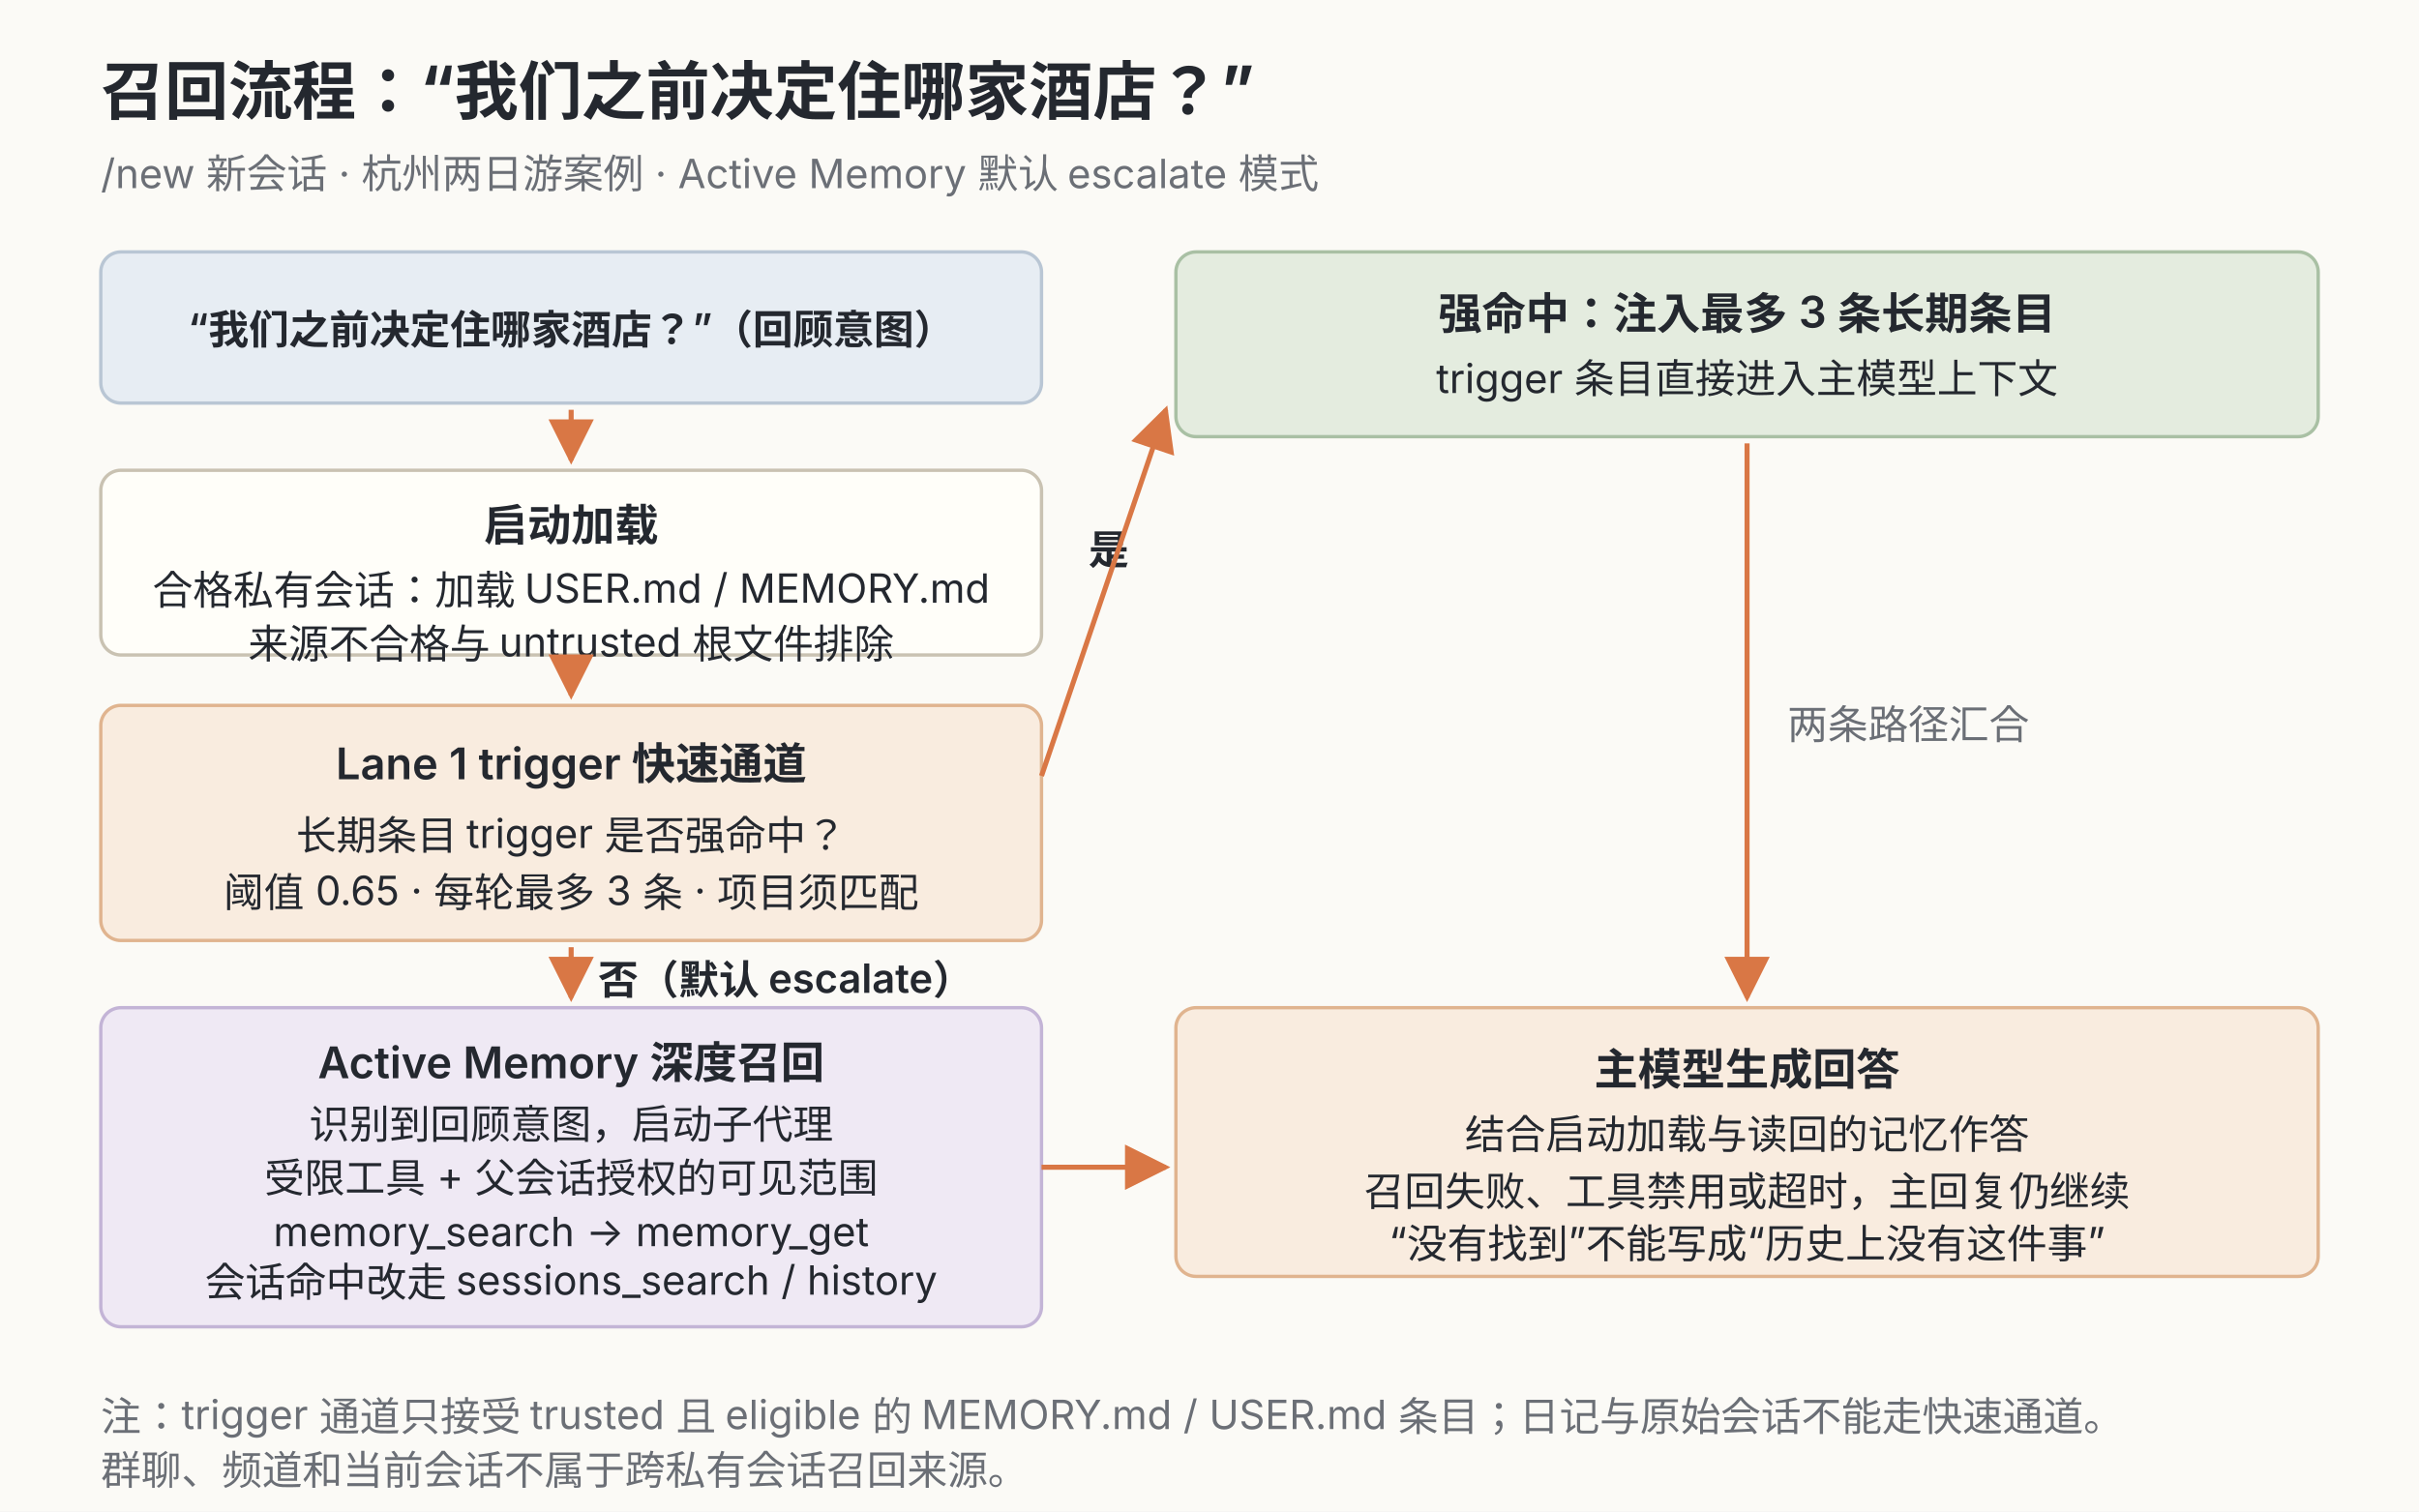
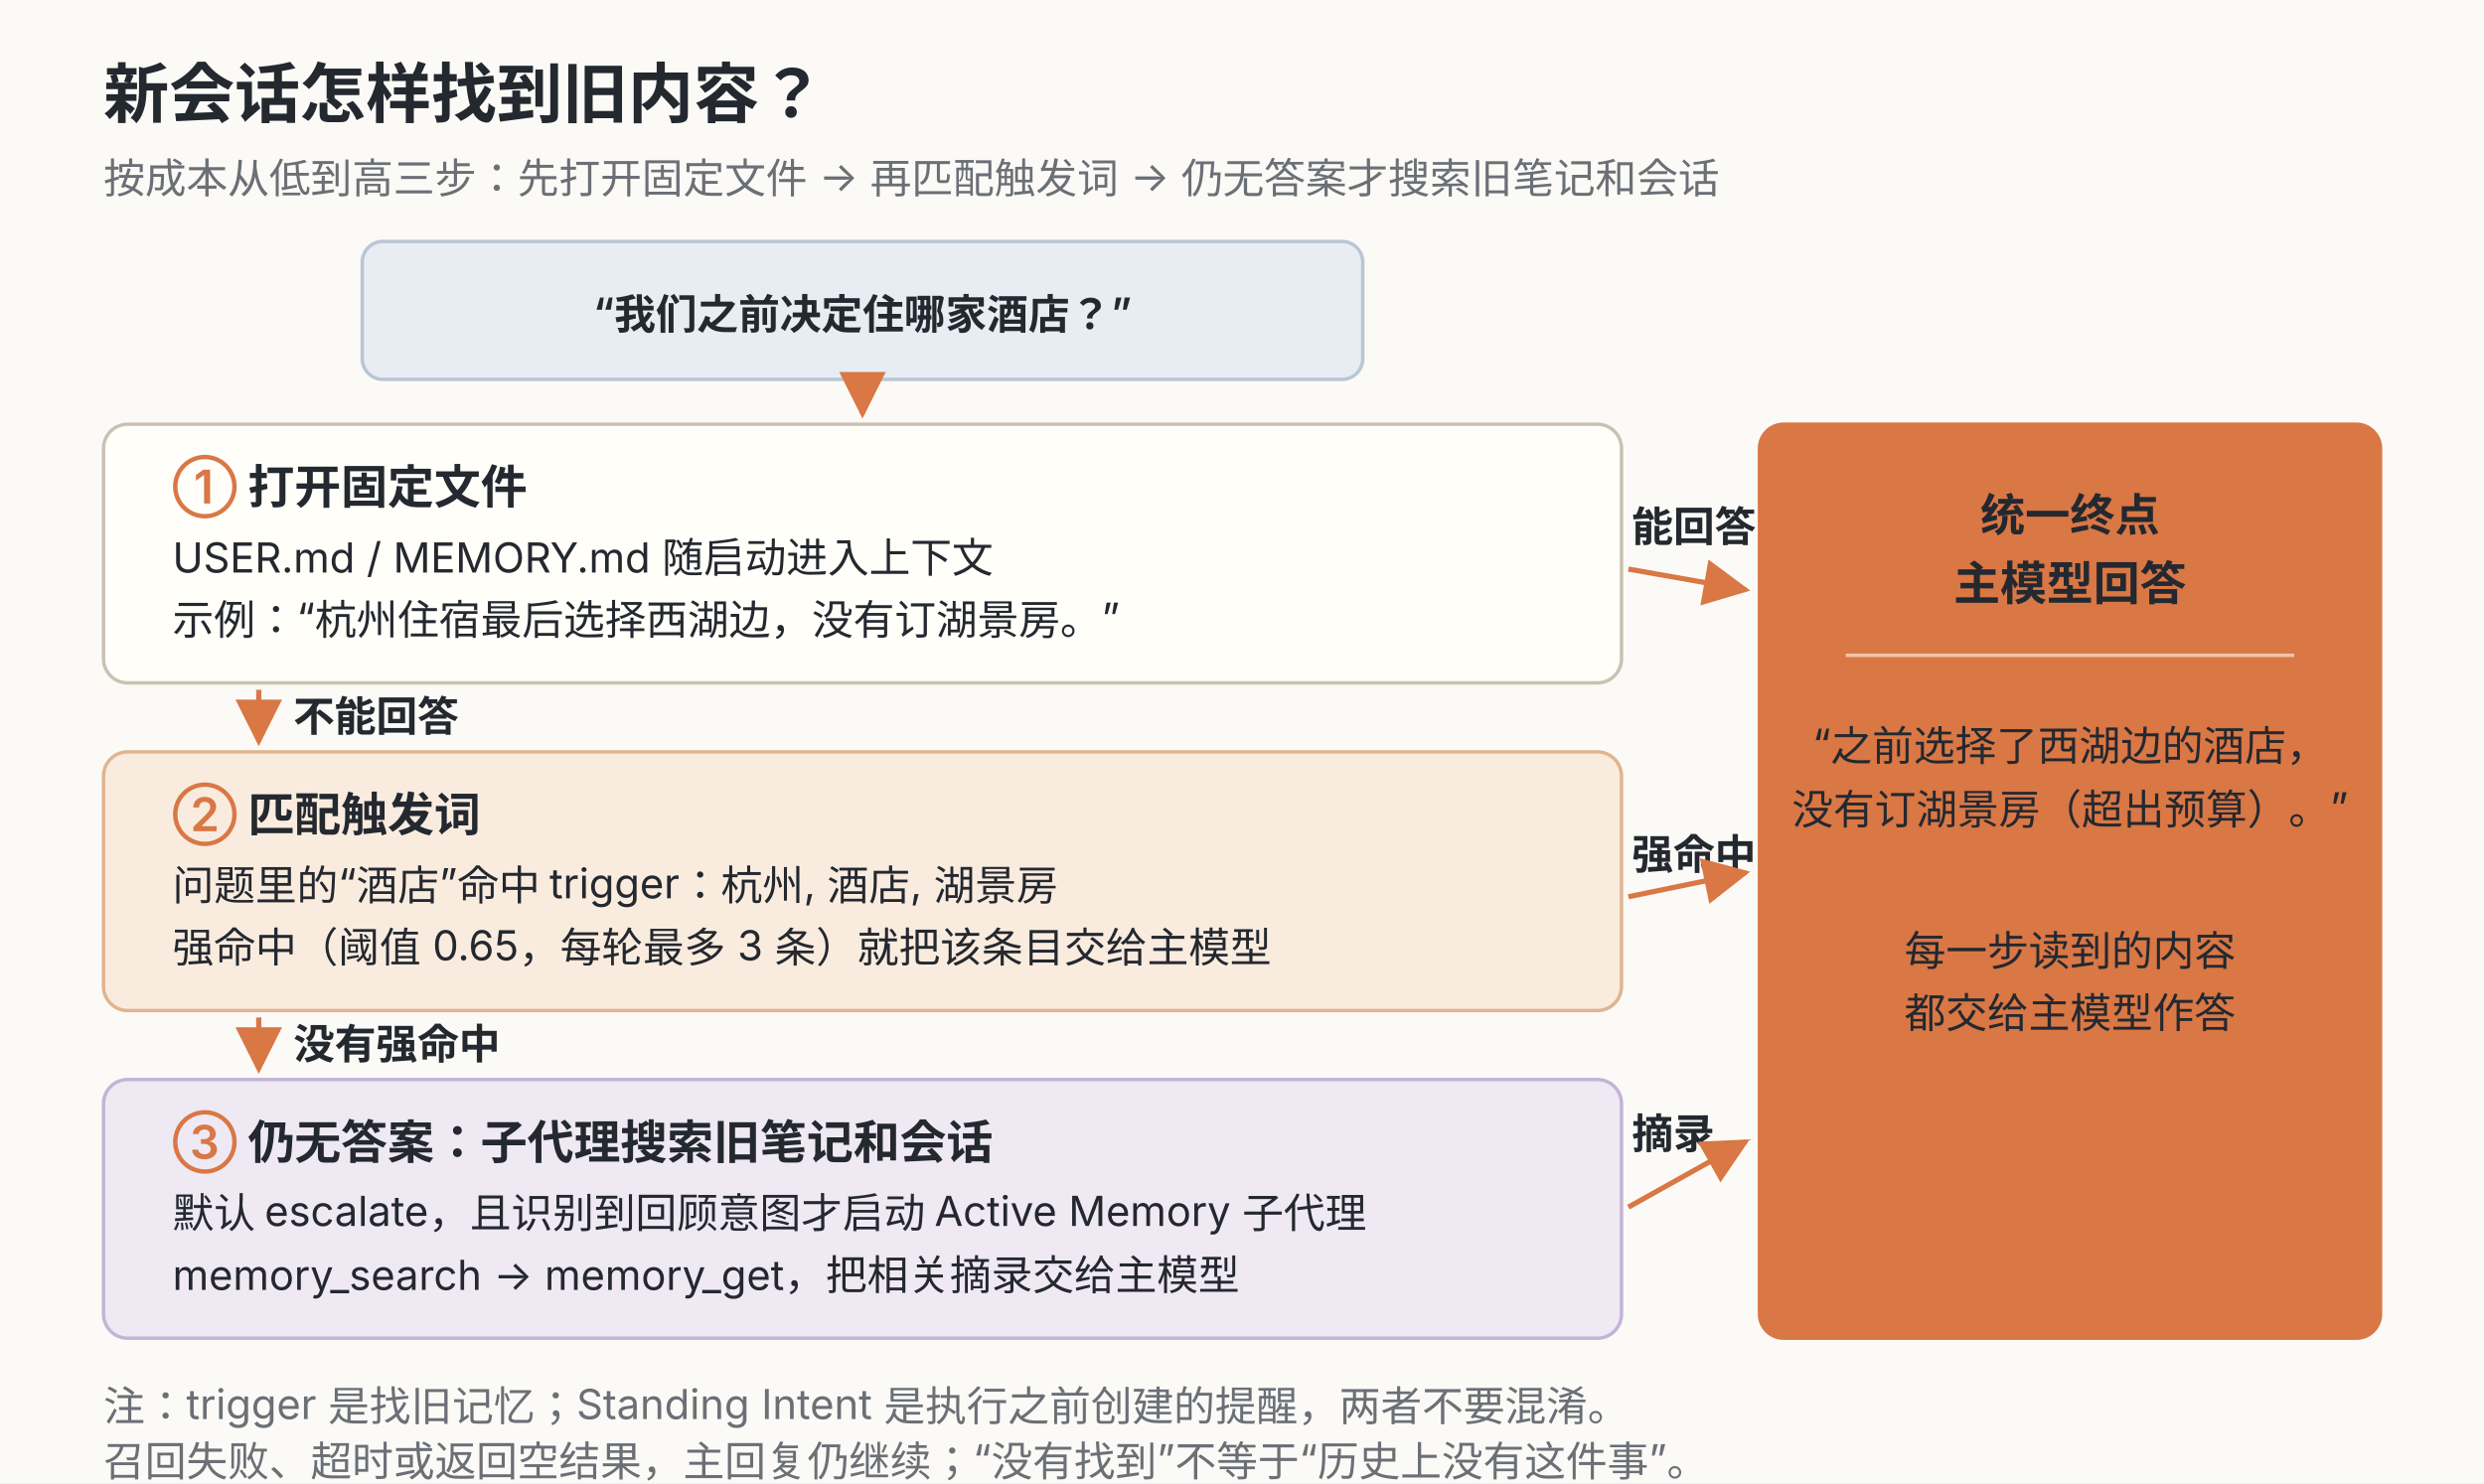
- <svg xmlns="http://www.w3.org/2000/svg" viewBox="0 0 1440 900" role="img" aria-labelledby="svgTitle">
+ <svg xmlns="http://www.w3.org/2000/svg" viewBox="0 0 1440 860" role="img" aria-labelledby="svgTitle">
  <defs>
    <marker id="arrow" viewBox="0 0 10 10" refX="9" refY="5" markerWidth="9" markerHeight="9" orient="auto">
      <path d="M0,0 L10,5 L0,10 z" fill="#d97745" />
    </marker>
    <style>
      text { font-family: system-ui, -apple-system, "PingFang SC", "Microsoft YaHei", sans-serif; fill: #24282f; }
      .title { font-size: 38px; font-weight: 700; }
      .sub { font-size: 24px; fill: #6b6f76; }
-       .head { font-size: 26px; font-weight: 600; }
+       .head { font-size: 27px; font-weight: 600; }
      .body { font-size: 24px; }
-       .box { stroke-width: 2; rx: 12; }
+       .card { stroke-width: 2; rx: 14; }
    </style>
  </defs>
-   <rect width="1440" height="900" fill="#fbfaf6" />
-   <text class="title" x="60" y="68">召回流程：“我们之前决定住哪家酒店？”</text>
-   <text class="sub" x="60" y="112">/new 新会话 · 杭州两日游案例 · Active Memory 默认 escalate 模式</text>
-   <rect class="box" x="60" y="150" width="560" height="90" fill="#e7edf3" stroke="#b9c6d4" />
-   <text class="body" x="340" y="204" text-anchor="middle" font-weight="600">“我们之前决定住哪家酒店？”（回顾意图）</text>
-   <line x1="340" y1="244" x2="340" y2="274" stroke="#d97745" stroke-width="3" marker-end="url(#arrow)" />
-   <rect class="box" x="60" y="280" width="560" height="110" fill="#fffef9" stroke="#c9c2b2" />
-   <text class="head" x="340" y="322" text-anchor="middle">启动加载</text>
-   <text class="body" x="340" y="360" text-anchor="middle">合格私有会话：加载 USER.md / MEMORY.md</text>
-   <text class="body" x="340" y="392" text-anchor="middle" fill="#6b6f76">来源不合格与 untrusted 根文件排除</text>
-   <line x1="340" y1="394" x2="340" y2="414" stroke="#d97745" stroke-width="3" marker-end="url(#arrow)" />
-   <rect class="box" x="60" y="420" width="560" height="140" fill="#f9ecdf" stroke="#e0b48f" />
-   <text class="head" x="340" y="464" text-anchor="middle">Lane 1 trigger 快速通道</text>
-   <text class="body" x="340" y="506" text-anchor="middle">长期条目 trigger 是否强命中？</text>
-   <text class="body" x="340" y="540" text-anchor="middle">阈值 0.65 · 每轮最多 3 条 · 项目须匹配</text>
-   <text x="356" y="592" font-size="24" font-weight="600" fill="#b35c2e">否（默认 escalate）</text>
-   <line x1="340" y1="564" x2="340" y2="594" stroke="#d97745" stroke-width="3" marker-end="url(#arrow)" />
-   <rect class="box" x="60" y="600" width="560" height="190" fill="#efe9f4" stroke="#c3b4d6" />
-   <text class="head" x="340" y="642" text-anchor="middle">Active Memory 深度召回</text>
-   <text class="body" x="340" y="678" text-anchor="middle">识别到回顾意图，启动子代理</text>
-   <text class="body" x="340" y="710" text-anchor="middle">受限工具 + 父会话授权的可见范围</text>
-   <text class="body" x="340" y="742" text-anchor="middle">memory_search → memory_get</text>
-   <text class="body" x="340" y="772" text-anchor="middle" fill="#6b6f76">会话命中改走 sessions_search / history</text>
-   <text x="648" y="336" font-size="24" font-weight="600" fill="#b35c2e">是</text>
-   <line x1="620" y1="462" x2="694" y2="244" stroke="#d97745" stroke-width="3" marker-end="url(#arrow)" />
-   <rect class="box" x="700" y="150" width="680" height="110" fill="#e4ecdf" stroke="#a9c0a4" />
-   <text class="head" x="1040" y="196" text-anchor="middle">强命中：注入最多 3 条长期条目</text>
-   <text class="body" x="1040" y="234" text-anchor="middle">trigger 条目直接进入主模型上下文</text>
-   <line x1="1040" y1="264" x2="1040" y2="594" stroke="#d97745" stroke-width="3" marker-end="url(#arrow)" />
-   <text x="1064" y="440" class="sub">两条路径汇合</text>
-   <rect class="box" x="700" y="600" width="680" height="160" fill="#f9ecdf" stroke="#e0b48f" />
-   <text class="head" x="1040" y="646" text-anchor="middle">主模型生成回答</text>
-   <text class="body" x="1040" y="684" text-anchor="middle">结合启动加载与读回的记忆作答</text>
-   <text class="body" x="1040" y="718" text-anchor="middle">召回失败、工具禁用或超时，主回复仍继续</text>
-   <text class="body" x="1040" y="748" text-anchor="middle" fill="#b35c2e">“没有找到”不能写成“历史上没有这件事”</text>
-   <line x1="620" y1="695" x2="694" y2="695" stroke="#d97745" stroke-width="3" marker-end="url(#arrow)" />
-   <text class="sub" x="60" y="852">注：trigger 通道只接受 trusted 且 eligible 的 MEMORY.md / USER.md 条目；日记与原始会话不能走快速通道。</text>
-   <text class="sub" x="60" y="884">群聊、频道和当前会话不属于跨私有会话召回来源。</text>
+   <rect width="1440" height="860" fill="#fbfaf6" />
+   <text class="title" x="60" y="68">新会话怎样找到旧内容？</text>
+   <text class="sub" x="60" y="112">按成本从低到高三步：先打开固定文件 → 再匹配触发词 → 仍无答案才搜索旧笔记和会话</text>
+   <rect x="210" y="140" width="580" height="80" rx="12" fill="#e7edf3" stroke="#b9c6d4" stroke-width="2" />
+   <text class="body" x="500" y="190" text-anchor="middle" font-weight="600">“我们之前决定住哪家酒店？”</text>
+   <line x1="500" y1="224" x2="500" y2="240" stroke="#d97745" stroke-width="3" marker-end="url(#arrow)" />
+   <rect class="card" x="60" y="246" width="880" height="150" fill="#fffef9" stroke="#c9c2b2" />
+   <text class="head" x="100" y="292">
+     <tspan fill="#d97745">①</tspan> 打开固定文件</text>
+   <text class="body" x="100" y="332">USER.md / MEMORY.md 随启动进入上下文</text>
+   <text class="body" x="100" y="368" fill="#b35c2e">示例：“杭州住宿最后选择西湖边，没有订湖景房。”</text>
+   <text x="170" y="424" font-size="24" font-weight="600" fill="#b35c2e">不能回答</text>
+   <line x1="150" y1="400" x2="150" y2="430" stroke="#d97745" stroke-width="3" marker-end="url(#arrow)" />
+   <rect class="card" x="60" y="436" width="880" height="150" fill="#f9ecdf" stroke="#e0b48f" />
+   <text class="head" x="100" y="482">
+     <tspan fill="#d97745">②</tspan> 匹配触发词</text>
+   <text class="body" x="100" y="522">问题里的“酒店”命中 trigger：杭州, 酒店, 湖景房</text>
+   <text class="body" x="100" y="558">强命中（阈值 0.65，每轮最多 3 条）就把该条目交给主模型</text>
+   <text x="170" y="614" font-size="24" font-weight="600" fill="#b35c2e">没有强命中</text>
+   <line x1="150" y1="590" x2="150" y2="620" stroke="#d97745" stroke-width="3" marker-end="url(#arrow)" />
+   <rect class="card" x="60" y="626" width="880" height="150" fill="#efe9f4" stroke="#c3b4d6" />
+   <text class="head" x="100" y="672">
+     <tspan fill="#d97745">③</tspan> 仍无答案：子代理搜索旧笔记和会话</text>
+   <text class="body" x="100" y="712">默认 escalate，且识别到回顾意图才启动 Active Memory 子代理</text>
+   <text class="body" x="100" y="748">memory_search → memory_get，把相关摘录交给主模型</text>
+   <text x="946" y="314" font-size="24" font-weight="600" fill="#b35c2e">能回答</text>
+   <line x1="944" y1="330" x2="1012" y2="342" stroke="#d97745" stroke-width="3" marker-end="url(#arrow)" />
+   <text x="946" y="504" font-size="24" font-weight="600" fill="#b35c2e">强命中</text>
+   <line x1="944" y1="520" x2="1012" y2="506" stroke="#d97745" stroke-width="3" marker-end="url(#arrow)" />
+   <text x="946" y="666" font-size="24" font-weight="600" fill="#b35c2e">摘录</text>
+   <line x1="944" y1="700" x2="1012" y2="662" stroke="#d97745" stroke-width="3" marker-end="url(#arrow)" />
+   <rect x="1020" y="246" width="360" height="530" rx="14" fill="#d97745" stroke="#d97745" stroke-width="2" />
+   <text x="1200" y="308" text-anchor="middle" font-size="26" font-weight="700" fill="#ffffff">统一终点</text>
+   <text x="1200" y="348" text-anchor="middle" font-size="27" font-weight="700" fill="#ffffff">主模型回答</text>
+   <line x1="1070" y1="380" x2="1330" y2="380" stroke="#f2c4a6" stroke-width="2" />
+   <text x="1200" y="440" text-anchor="middle" class="body" fill="#ffffff">“之前选择了西湖边的酒店，</text>
+   <text x="1200" y="478" text-anchor="middle" class="body" fill="#ffffff">没有订湖景房（超出预算）。”</text>
+   <text x="1200" y="560" text-anchor="middle" class="body" fill="#ffffff">每一步读到的内容</text>
+   <text x="1200" y="596" text-anchor="middle" class="body" fill="#ffffff">都交给主模型作答</text>
+   <text class="sub" x="60" y="824">注：trigger 是找旧记忆；Standing Intent 是执行之前创建的提醒，两者不要混淆。</text>
+   <text class="sub" x="60" y="856">召回失败、超时或返回空结果，主回复仍继续；“没有找到”不等于“历史上没有这件事”。</text>
</svg>
